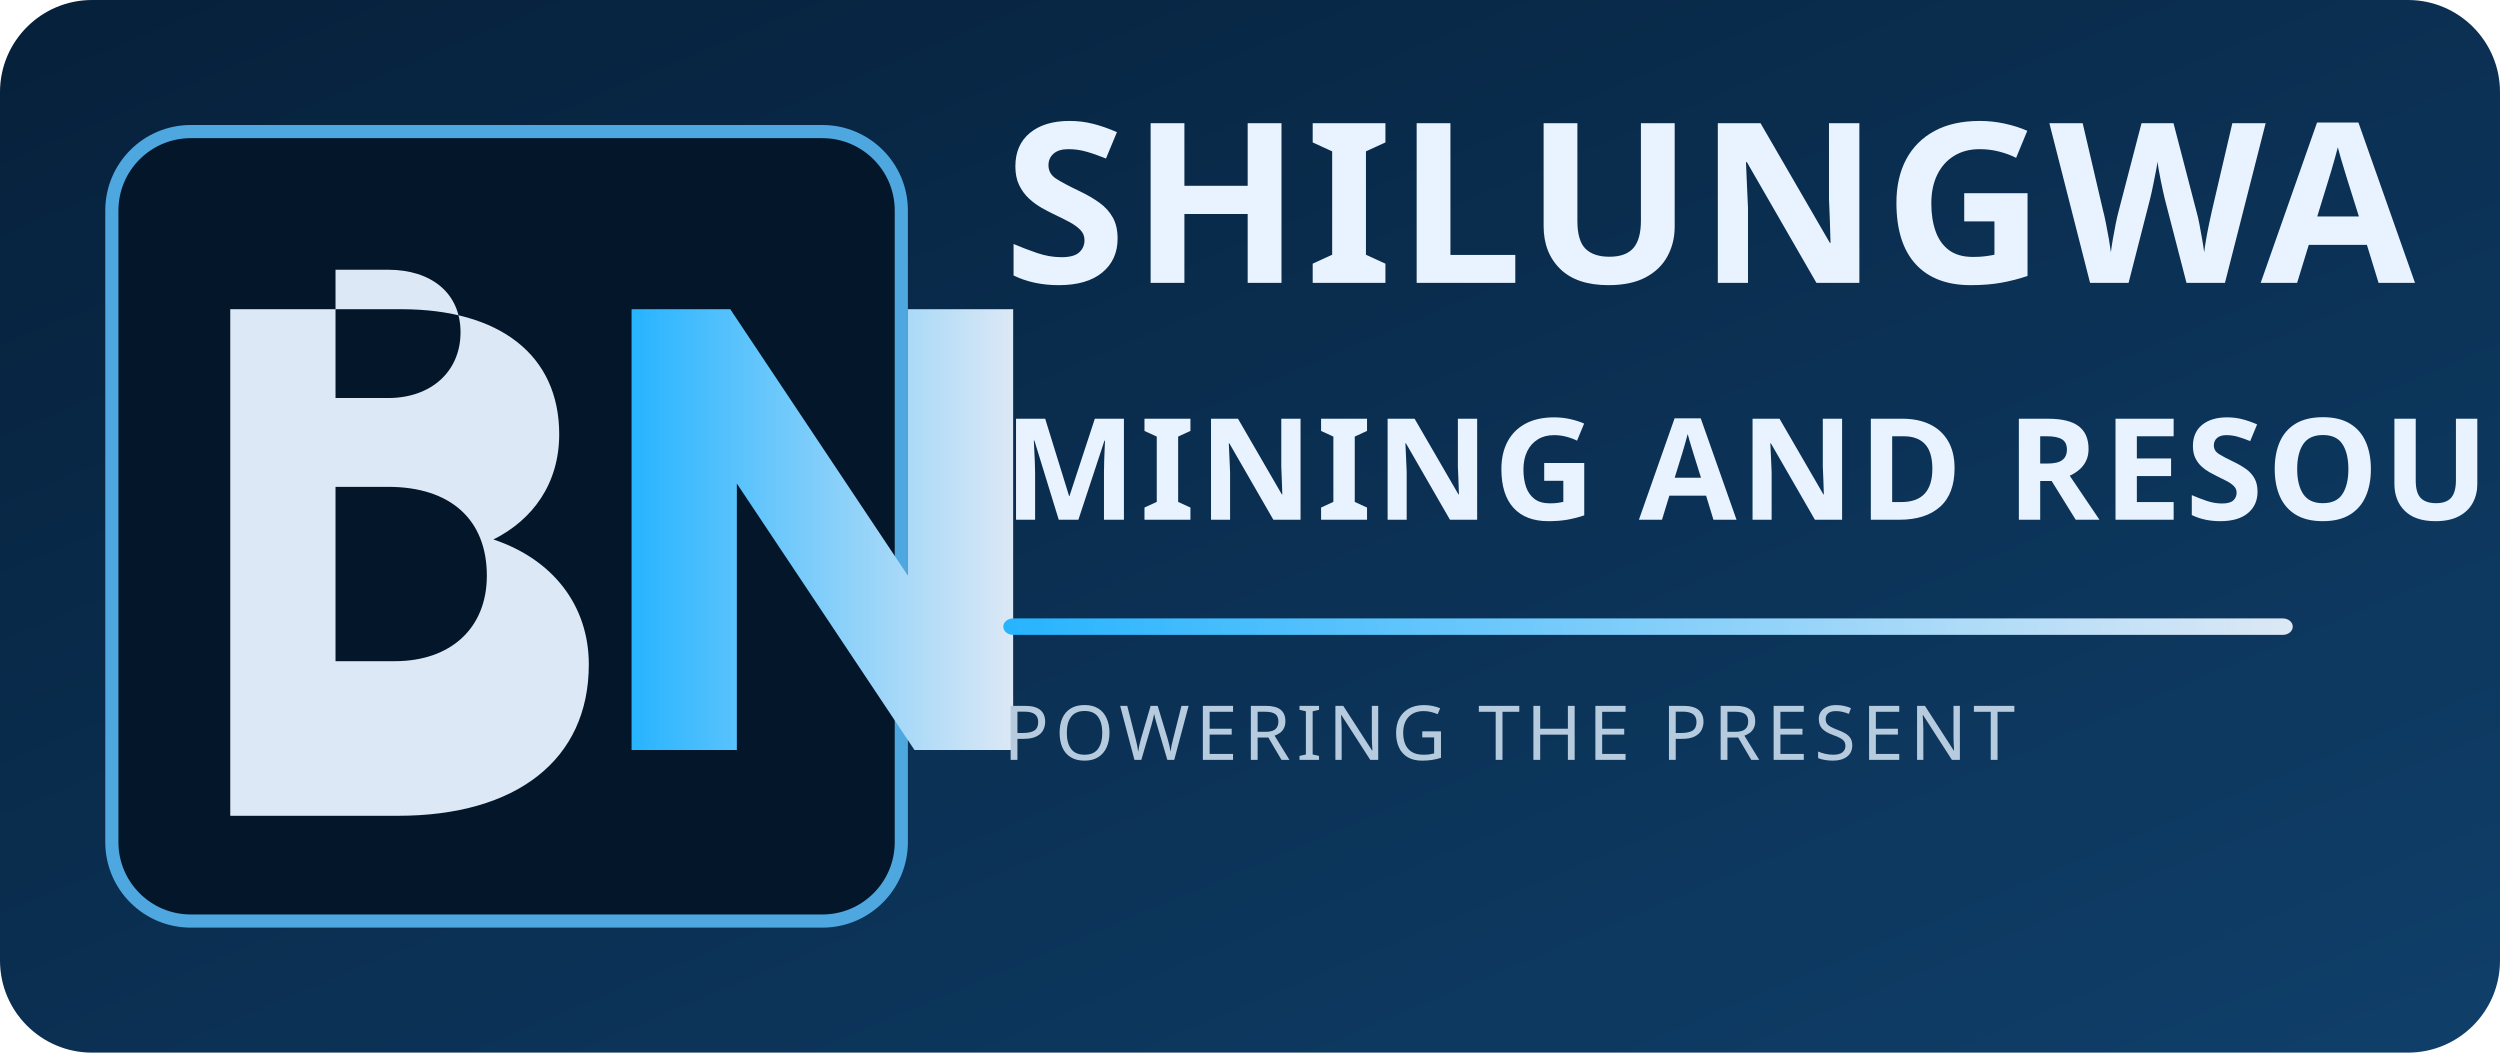
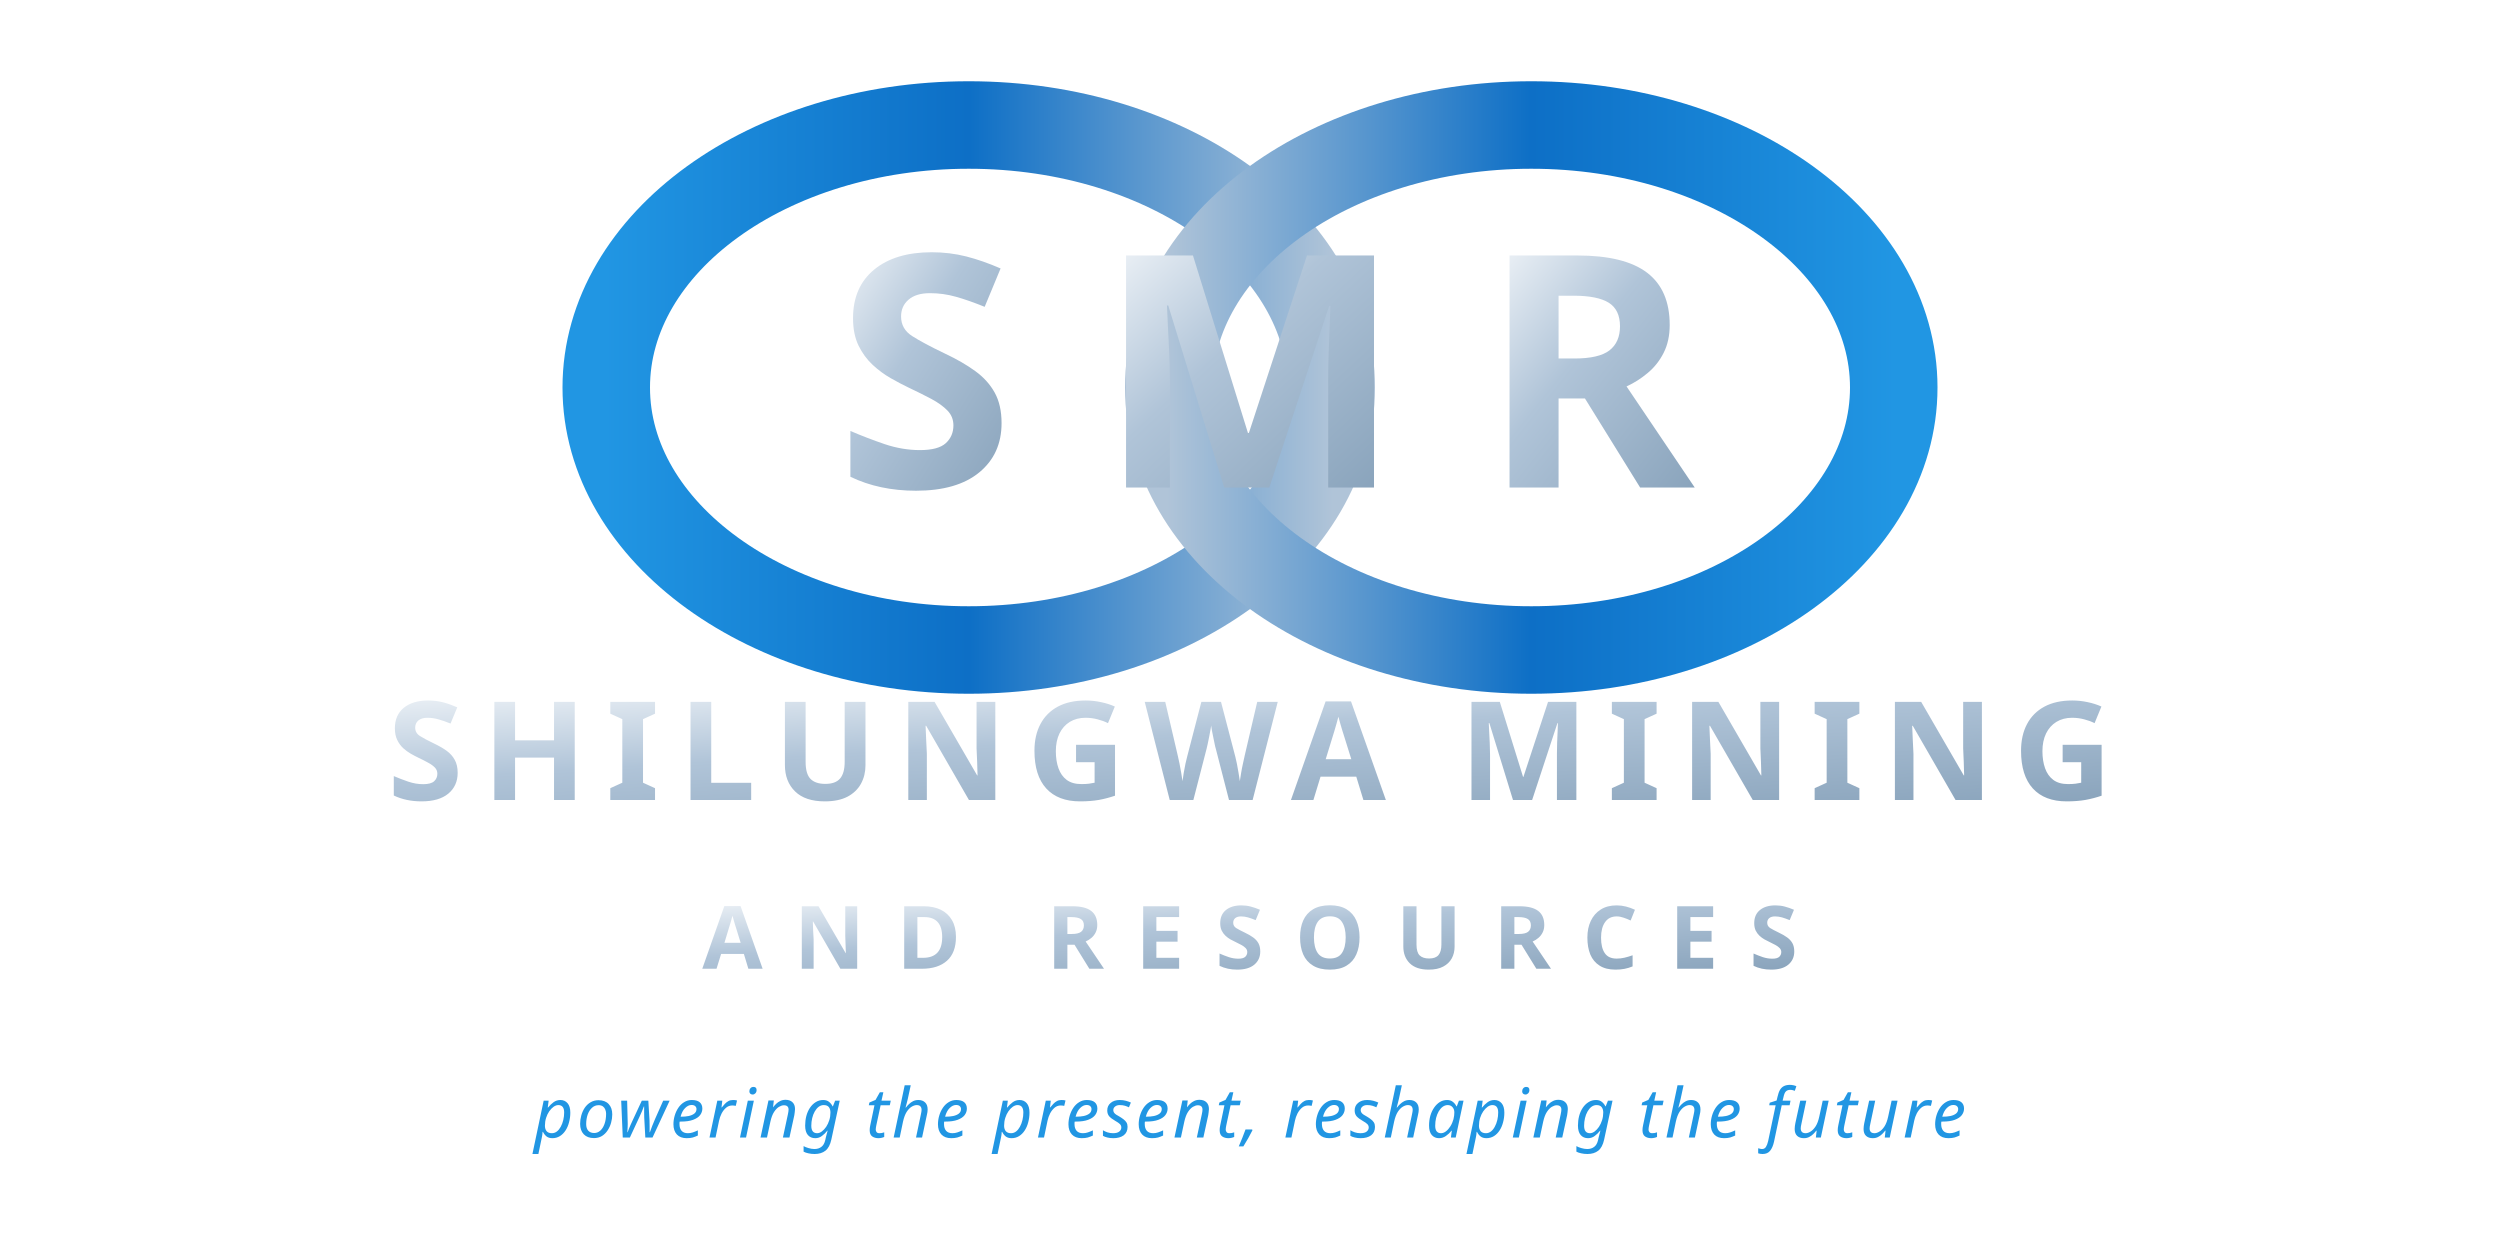
- <svg xmlns="http://www.w3.org/2000/svg" viewBox="0 0 760 320" role="img" aria-labelledby="title desc">
+ <svg xmlns="http://www.w3.org/2000/svg" viewBox="0 0 400 200" width="400" height="200">
  <defs>
-     <linearGradient id="bg" x1="0" x2="1" y1="0" y2="1">
-       <stop offset="0" stop-color="#06203a" />
-       <stop offset="1" stop-color="#0f3f6a" />
+     <linearGradient id="blue-grad" x1="0%" y1="0%" x2="100%" y2="100%">
+       <stop offset="0%" stop-color="#1a8fd4" />
+       <stop offset="50%" stop-color="#0d6fc6" />
+       <stop offset="100%" stop-color="#0a5ca6" />
    </linearGradient>
-     <linearGradient id="accent" x1="0" x2="1" y1="0" y2="0">
-       <stop offset="0" stop-color="#27b4ff" />
-       <stop offset="1" stop-color="#dce8f5" />
+     <linearGradient id="silver-grad" x1="0%" y1="0%" x2="100%" y2="100%">
+       <stop offset="0%" stop-color="#e8eef4" />
+       <stop offset="40%" stop-color="#b0c4d8" />
+       <stop offset="100%" stop-color="#8aa4bc" />
+     </linearGradient>
+     <linearGradient id="loop-left" x1="0%" y1="0%" x2="100%" y2="0%">
+       <stop offset="0%" stop-color="#2196e3" />
+       <stop offset="50%" stop-color="#0d6fc6" />
+       <stop offset="100%" stop-color="#b0c4d8" />
+     </linearGradient>
+     <linearGradient id="loop-right" x1="0%" y1="0%" x2="100%" y2="0%">
+       <stop offset="0%" stop-color="#b0c4d8" />
+       <stop offset="50%" stop-color="#0d6fc6" />
+       <stop offset="100%" stop-color="#2196e3" />
    </linearGradient>
  </defs>
-   <rect width="760" height="320" rx="28" fill="url(#bg)" />
-   <g transform="translate(34 40)">
-     <rect width="240" height="240" rx="24" fill="#04162a" stroke="#4ea8df" stroke-width="4" />
-     <path d="M36 188V54h52c30 0 48 14 48 38 0 15-8 26-20 32 18 6 29 20 29 38 0 29-22 46-58 46H36zm32-80v53h18c17 0 28-10 28-26 0-17-11-27-30-27H68zm0-27h16c13 0 22-8 22-20 0-12-9-19-22-19H68v39z" fill="#dce8f5" />
-     <path d="M158 188V54h30l54 81V54h32v134h-30l-54-81v81h-32z" fill="url(#accent)" />
-   </g>
-   <g transform="translate(305 86)" fill="#e9f3ff" font-family="'Exo 2', 'Trebuchet MS', sans-serif">
-     <text font-size="68" font-weight="800" letter-spacing="1.2">SHILUNGWA</text>
-     <text y="72" font-size="43" font-weight="700" letter-spacing="1">MINING AND RESOURCES</text>
-     <rect x="0" y="102" width="392" height="5" rx="3" fill="url(#accent)" />
-     <text y="145" font-size="23" fill="#b7cbdf" font-family="'Manrope', 'Segoe UI', sans-serif" letter-spacing="1.8">POWERING THE PRESENT</text>
-   </g>
+   <ellipse cx="155" cy="62" rx="58" ry="42" fill="none" stroke="url(#loop-left)" stroke-width="14" stroke-linecap="round" />
+   <ellipse cx="245" cy="62" rx="58" ry="42" fill="none" stroke="url(#loop-right)" stroke-width="14" stroke-linecap="round" />
+   <rect x="185" y="35" width="30" height="54" fill="none" />
+   <text x="148" y="78" font-family="'Sora','Trebuchet MS',sans-serif" font-size="52" font-weight="800" text-anchor="middle" fill="url(#silver-grad)">S</text>
+   <text x="200" y="78" font-family="'Sora','Trebuchet MS',sans-serif" font-size="52" font-weight="800" text-anchor="middle" fill="url(#silver-grad)">M</text>
+   <text x="254" y="78" font-family="'Sora','Trebuchet MS',sans-serif" font-size="52" font-weight="800" text-anchor="middle" fill="url(#silver-grad)">R</text>
+   <text x="200" y="128" font-family="'Sora','Trebuchet MS',sans-serif" font-size="22" font-weight="700" text-anchor="middle" fill="url(#silver-grad)" letter-spacing="3">SHILUNGWA MINING</text>
+   <line x1="90" y1="140" x2="170" y2="140" stroke="url(#blue-grad)" stroke-width="1.5" />
+   <line x1="230" y1="140" x2="310" y2="140" stroke="url(#blue-grad)" stroke-width="1.5" />
+   <text x="200" y="155" font-family="'Sora','Trebuchet MS',sans-serif" font-size="14" font-weight="700" text-anchor="middle" fill="url(#silver-grad)" letter-spacing="5">AND RESOURCES</text>
+   <text x="200" y="182" font-family="'Public Sans','Segoe UI',sans-serif" font-size="11" font-style="italic" text-anchor="middle" fill="#2196e3" letter-spacing="0.5">powering the present, reshaping the future</text>
</svg>
